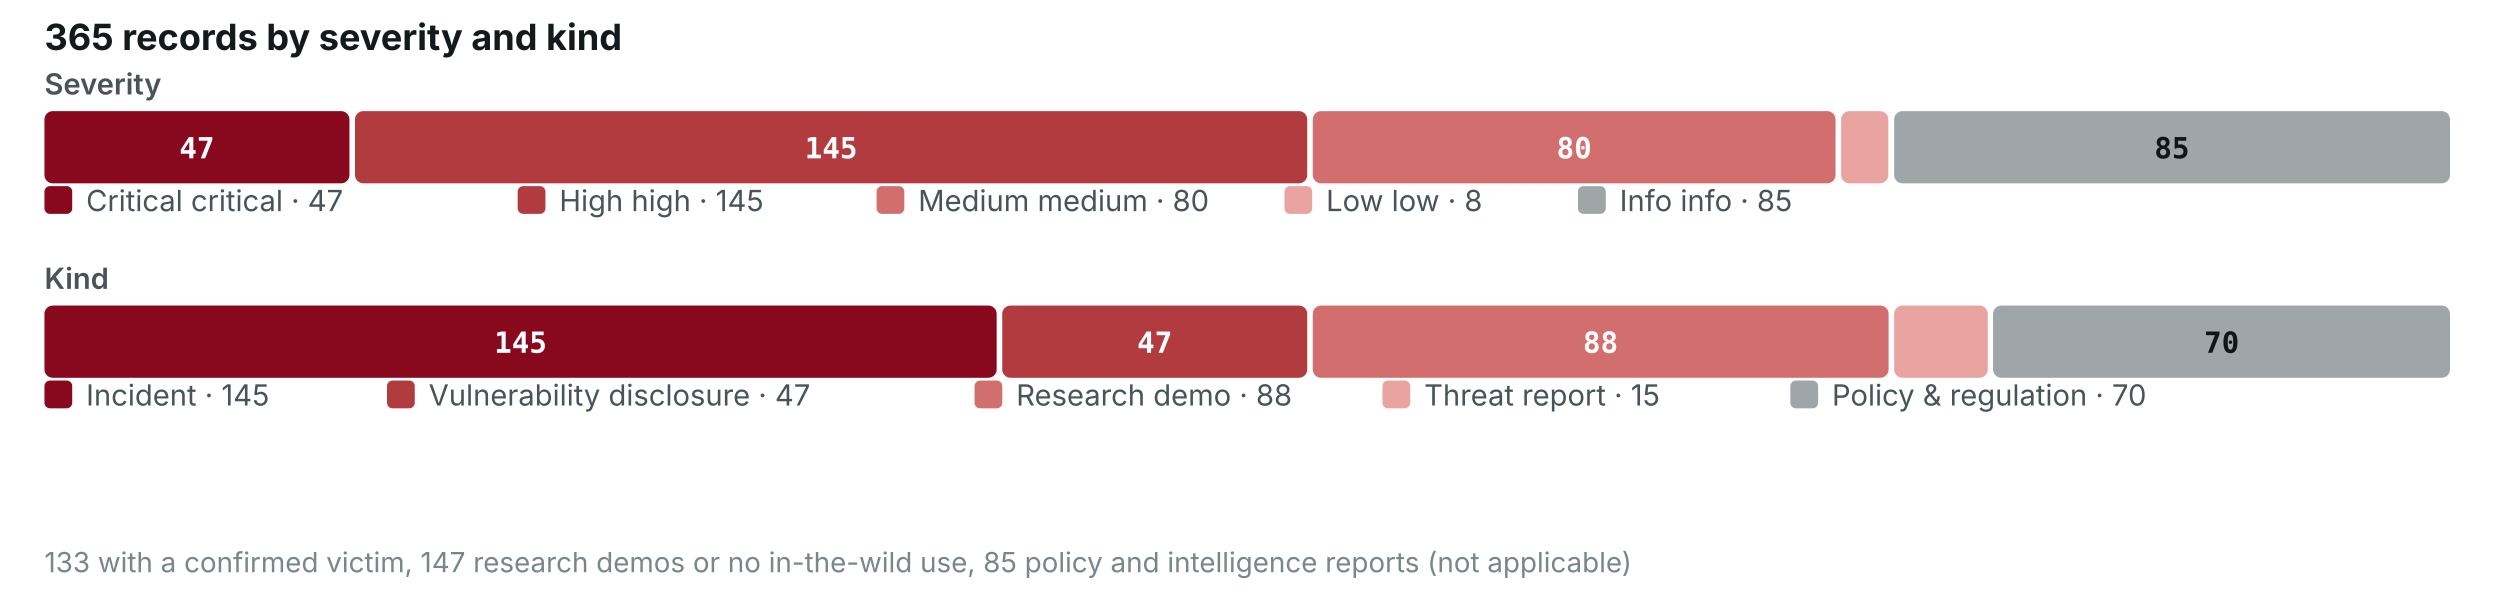
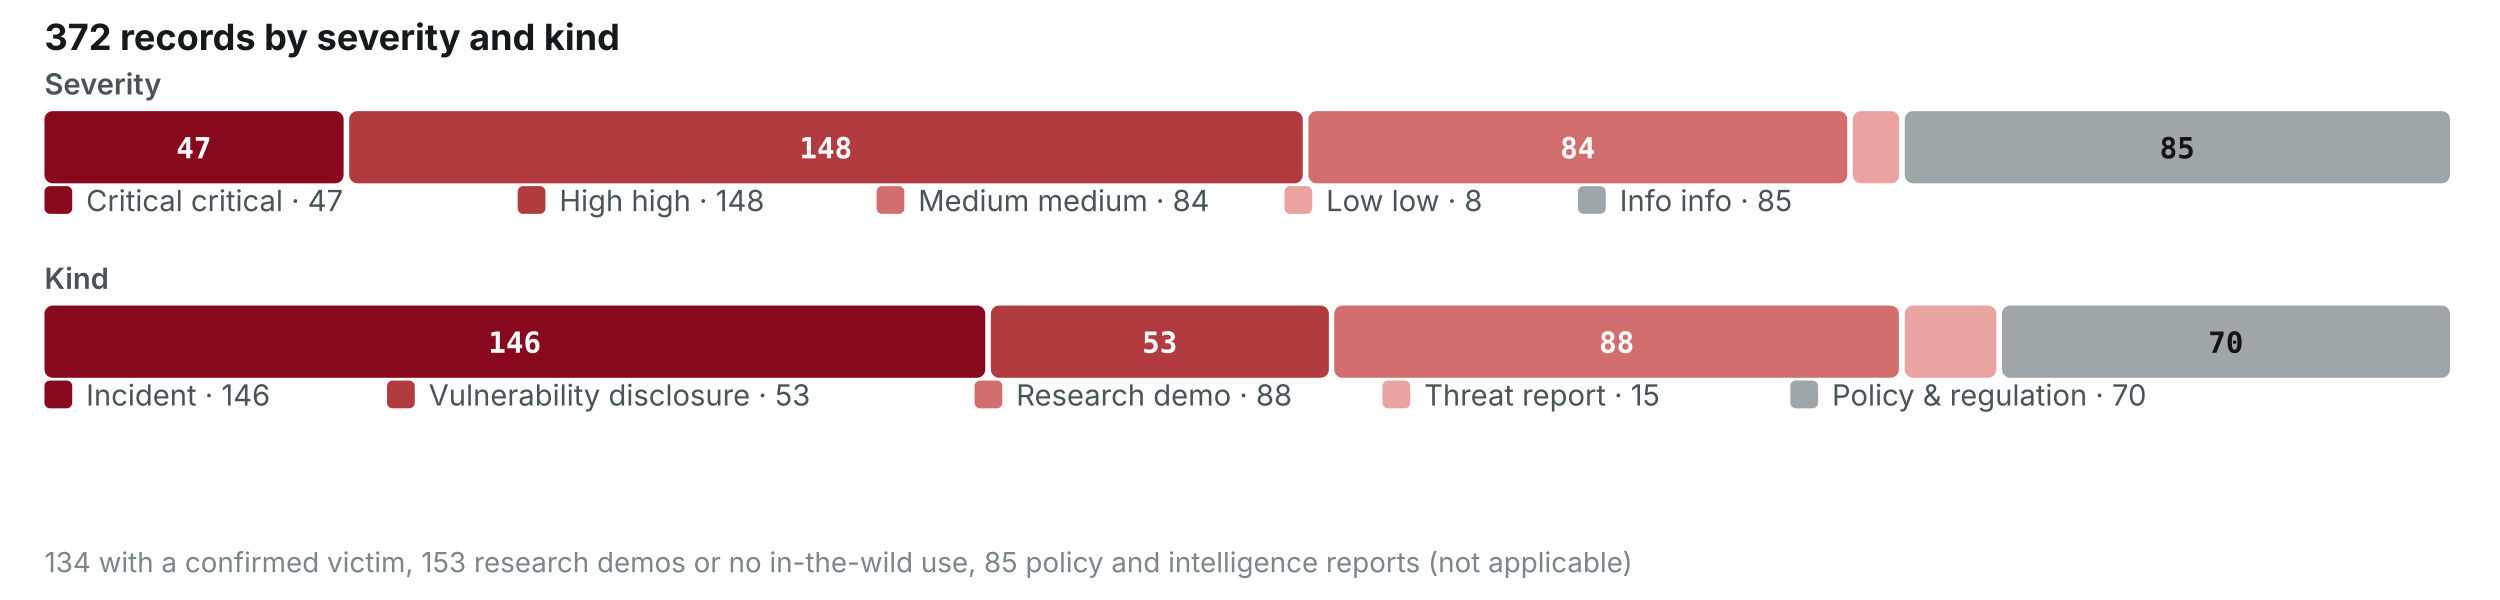
<svg xmlns="http://www.w3.org/2000/svg" viewBox="0 0 900 216" width="900" height="216" role="img" font-family="ui-sans-serif,-apple-system,'Segoe UI','PingFang SC','Microsoft YaHei',sans-serif">
  <rect width="900" height="216" fill="#FFFFFF" />
-   <text x="16" y="18" font-size="13" font-weight="700" fill="#141A1C">365 records by severity and kind</text>
+   <text x="16" y="18" font-size="13" font-weight="700" fill="#141A1C">372 records by severity and kind</text>
  <text x="16" y="34" font-size="10.5" fill="#48545A" font-weight="600">Severity</text>
-   <rect x="16.0" y="40" width="109.8" height="26" rx="3" fill="#88091D" />
-   <text x="70.9" y="57" font-size="10.5" text-anchor="middle" font-family="ui-monospace,'SF Mono','Cascadia Mono','Consolas',monospace" font-weight="700" fill="#FFFFFF">47</text>
-   <rect x="127.8" y="40" width="342.8" height="26" rx="3" fill="#B23B40" />
-   <text x="299.2" y="57" font-size="10.5" text-anchor="middle" font-family="ui-monospace,'SF Mono','Cascadia Mono','Consolas',monospace" font-weight="700" fill="#FFFFFF">145</text>
-   <rect x="472.6" y="40" width="188.2" height="26" rx="3" fill="#D26F6E" />
-   <text x="566.7" y="57" font-size="10.5" text-anchor="middle" font-family="ui-monospace,'SF Mono','Cascadia Mono','Consolas',monospace" font-weight="700" fill="#FFFFFF">80</text>
-   <rect x="662.8" y="40" width="17.0" height="26" rx="3" fill="#E9A4A1" />
-   <rect x="681.9" y="40" width="200.1" height="26" rx="3" fill="#9FA6AA" />
-   <text x="781.9" y="57" font-size="10.5" text-anchor="middle" font-family="ui-monospace,'SF Mono','Cascadia Mono','Consolas',monospace" font-weight="700" fill="#101617">85</text>
+   <rect x="16.0" y="40" width="107.7" height="26" rx="3" fill="#88091D" />
+   <text x="69.8" y="57" font-size="10.5" text-anchor="middle" font-family="ui-monospace,'SF Mono','Cascadia Mono','Consolas',monospace" font-weight="700" fill="#FFFFFF">47</text>
+   <rect x="125.7" y="40" width="343.3" height="26" rx="3" fill="#B23B40" />
+   <text x="297.3" y="57" font-size="10.5" text-anchor="middle" font-family="ui-monospace,'SF Mono','Cascadia Mono','Consolas',monospace" font-weight="700" fill="#FFFFFF">148</text>
+   <rect x="471.0" y="40" width="194.0" height="26" rx="3" fill="#D26F6E" />
+   <text x="568.0" y="57" font-size="10.5" text-anchor="middle" font-family="ui-monospace,'SF Mono','Cascadia Mono','Consolas',monospace" font-weight="700" fill="#FFFFFF">84</text>
+   <rect x="667.0" y="40" width="16.7" height="26" rx="3" fill="#E9A4A1" />
+   <rect x="685.7" y="40" width="196.3" height="26" rx="3" fill="#9FA6AA" />
+   <text x="783.8" y="57" font-size="10.5" text-anchor="middle" font-family="ui-monospace,'SF Mono','Cascadia Mono','Consolas',monospace" font-weight="700" fill="#101617">85</text>
  <rect x="16" y="67" width="10" height="10" rx="2" fill="#88091D" />
  <text x="31" y="76" font-size="10.5" fill="#48545A">Critical critical · 47</text>
  <rect x="186.36" y="67" width="10" height="10" rx="2" fill="#B23B40" />
-   <text x="201.36" y="76" font-size="10.5" fill="#48545A">High high · 145</text>
+   <text x="201.36" y="76" font-size="10.5" fill="#48545A">High high · 148</text>
  <rect x="315.56" y="67" width="10" height="10" rx="2" fill="#D26F6E" />
-   <text x="330.56" y="76" font-size="10.5" fill="#48545A">Medium medium · 80</text>
+   <text x="330.56" y="76" font-size="10.5" fill="#48545A">Medium medium · 84</text>
  <rect x="462.4" y="67" width="10" height="10" rx="2" fill="#E9A4A1" />
  <text x="477.4" y="76" font-size="10.5" fill="#48545A">Low low · 8</text>
  <rect x="568.08" y="67" width="10" height="10" rx="2" fill="#9FA6AA" />
  <text x="583.08" y="76" font-size="10.5" fill="#48545A">Info info · 85</text>
  <text x="16" y="104" font-size="10.5" fill="#48545A" font-weight="600">Kind</text>
-   <rect x="16.0" y="110" width="342.8" height="26" rx="3" fill="#88091D" />
-   <text x="187.4" y="127" font-size="10.5" text-anchor="middle" font-family="ui-monospace,'SF Mono','Cascadia Mono','Consolas',monospace" font-weight="700" fill="#FFFFFF">145</text>
-   <rect x="360.8" y="110" width="109.8" height="26" rx="3" fill="#B23B40" />
-   <text x="415.7" y="127" font-size="10.5" text-anchor="middle" font-family="ui-monospace,'SF Mono','Cascadia Mono','Consolas',monospace" font-weight="700" fill="#FFFFFF">47</text>
-   <rect x="472.6" y="110" width="207.3" height="26" rx="3" fill="#D26F6E" />
-   <text x="576.2" y="127" font-size="10.5" text-anchor="middle" font-family="ui-monospace,'SF Mono','Cascadia Mono','Consolas',monospace" font-weight="700" fill="#FFFFFF">88</text>
-   <rect x="681.9" y="110" width="33.7" height="26" rx="3" fill="#E9A4A1" />
-   <rect x="717.5" y="110" width="164.5" height="26" rx="3" fill="#9FA6AA" />
-   <text x="799.8" y="127" font-size="10.5" text-anchor="middle" font-family="ui-monospace,'SF Mono','Cascadia Mono','Consolas',monospace" font-weight="700" fill="#101617">70</text>
+   <rect x="16.0" y="110" width="338.7" height="26" rx="3" fill="#88091D" />
+   <text x="185.3" y="127" font-size="10.5" text-anchor="middle" font-family="ui-monospace,'SF Mono','Cascadia Mono','Consolas',monospace" font-weight="700" fill="#FFFFFF">146</text>
+   <rect x="356.7" y="110" width="121.7" height="26" rx="3" fill="#B23B40" />
+   <text x="417.5" y="127" font-size="10.5" text-anchor="middle" font-family="ui-monospace,'SF Mono','Cascadia Mono','Consolas',monospace" font-weight="700" fill="#FFFFFF">53</text>
+   <rect x="480.3" y="110" width="203.3" height="26" rx="3" fill="#D26F6E" />
+   <text x="582.0" y="127" font-size="10.5" text-anchor="middle" font-family="ui-monospace,'SF Mono','Cascadia Mono','Consolas',monospace" font-weight="700" fill="#FFFFFF">88</text>
+   <rect x="685.7" y="110" width="33.0" height="26" rx="3" fill="#E9A4A1" />
+   <rect x="720.7" y="110" width="161.3" height="26" rx="3" fill="#9FA6AA" />
+   <text x="801.3" y="127" font-size="10.5" text-anchor="middle" font-family="ui-monospace,'SF Mono','Cascadia Mono','Consolas',monospace" font-weight="700" fill="#101617">70</text>
  <rect x="16" y="137" width="10" height="10" rx="2" fill="#88091D" />
-   <text x="31" y="146" font-size="10.5" fill="#48545A">Incident · 145</text>
+   <text x="31" y="146" font-size="10.5" fill="#48545A">Incident · 146</text>
  <rect x="139.32" y="137" width="10" height="10" rx="2" fill="#B23B40" />
-   <text x="154.32" y="146" font-size="10.5" fill="#48545A">Vulnerability disclosure · 47</text>
+   <text x="154.32" y="146" font-size="10.5" fill="#48545A">Vulnerability disclosure · 53</text>
  <rect x="350.84" y="137" width="10" height="10" rx="2" fill="#D26F6E" />
  <text x="365.84" y="146" font-size="10.5" fill="#48545A">Research demo · 88</text>
  <rect x="497.68" y="137" width="10" height="10" rx="2" fill="#E9A4A1" />
  <text x="512.68" y="146" font-size="10.5" fill="#48545A">Threat report · 15</text>
  <rect x="644.52" y="137" width="10" height="10" rx="2" fill="#9FA6AA" />
  <text x="659.52" y="146" font-size="10.5" fill="#48545A">Policy &amp; regulation · 70</text>
-   <text x="16" y="206" font-size="10" fill="#7A868C">133 with a confirmed victim, 147 research demos or no in-the-wild use, 85 policy and intelligence reports (not applicable)</text>
+   <text x="16" y="206" font-size="10" fill="#7A868C">134 with a confirmed victim, 153 research demos or no in-the-wild use, 85 policy and intelligence reports (not applicable)</text>
</svg>
